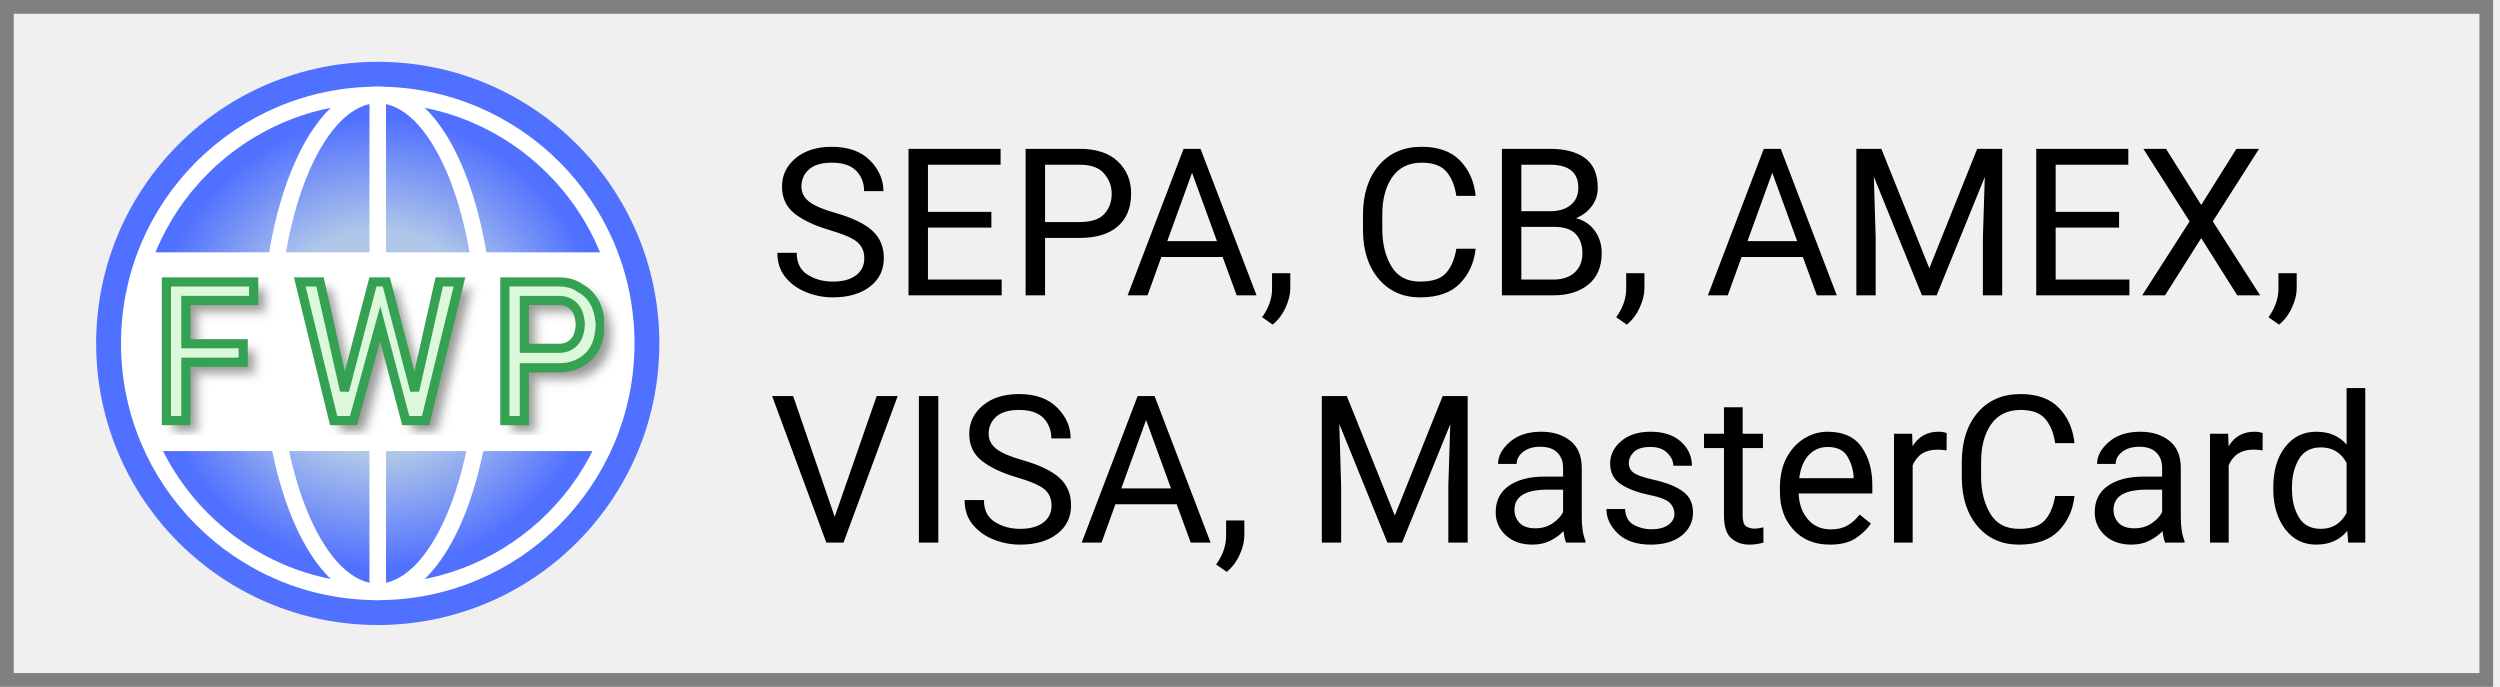
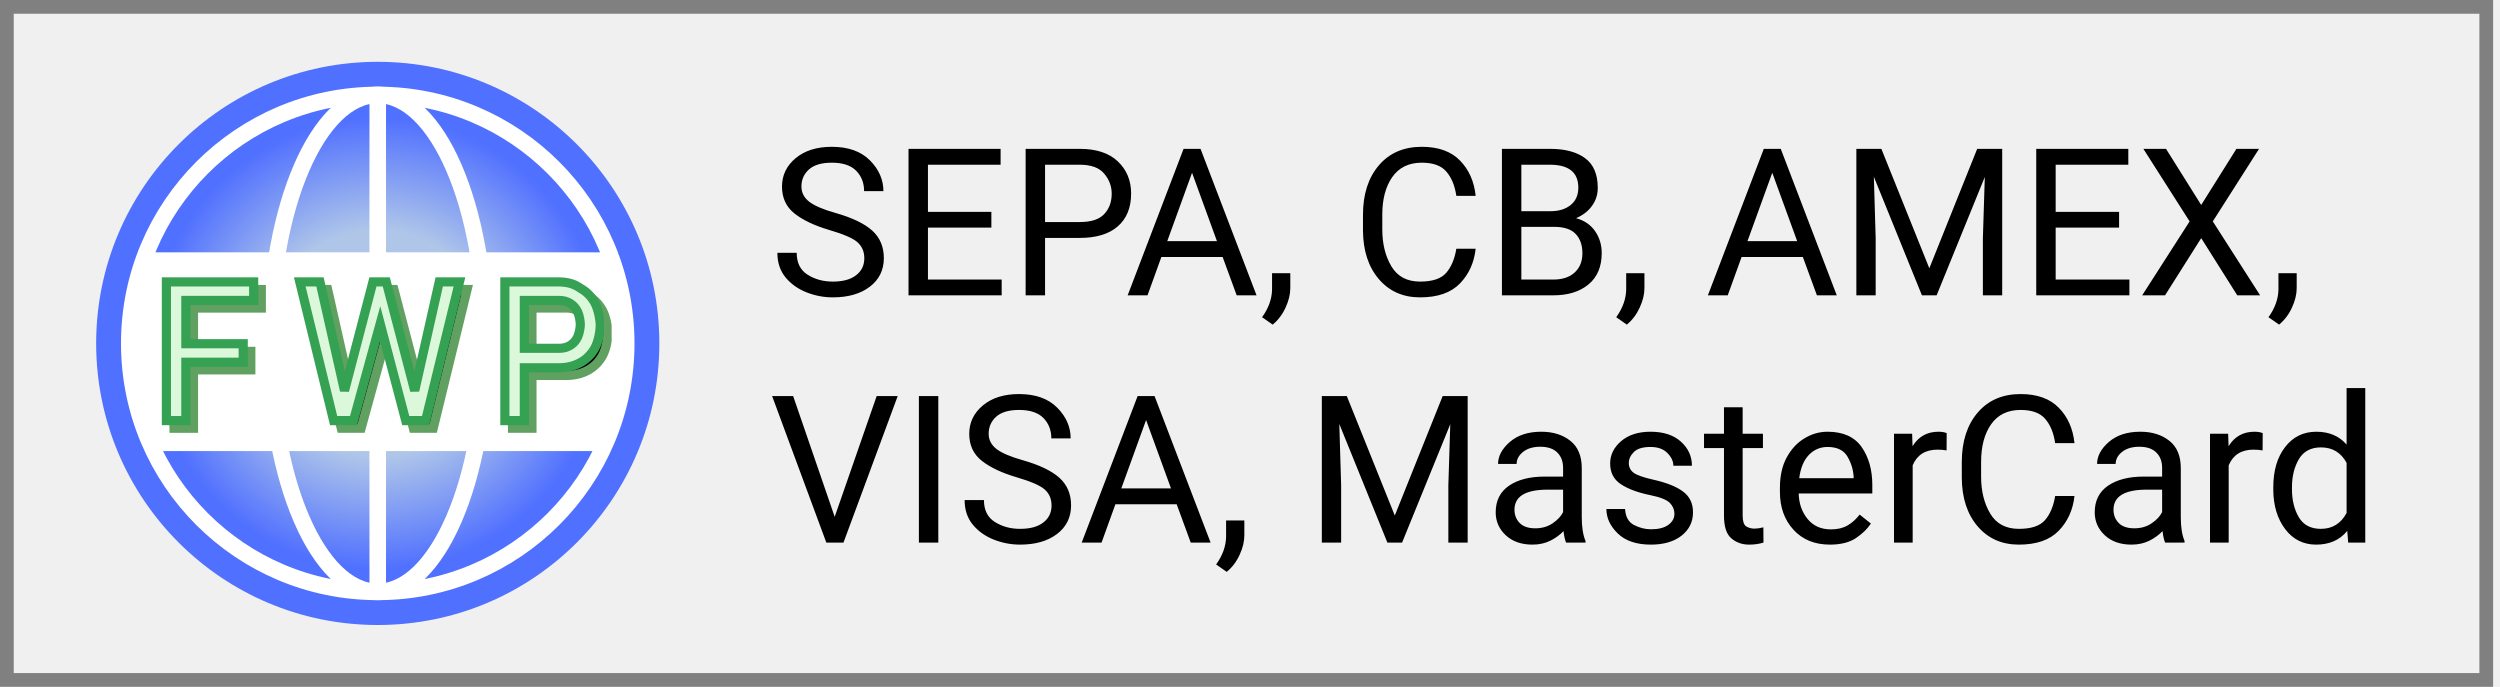
<svg xmlns="http://www.w3.org/2000/svg" width="364" height="100">
  <rect x="1" y="1" width="361" height="98" stroke="grey" stroke-width="2" fill="none" />
  <svg x="14" y="9" width="82" height="82" viewBox="0 0 68 68">
    <defs>
      <radialGradient id="browserWorld">
        <stop offset="0.4" stop-color="#afc6e9" />
        <stop offset="0.8" stop-color="#5070ff" />
      </radialGradient>
      <clipPath id="cardClip">
        <rect x="0" y="23" width="76" height="24" />
      </clipPath>
    </defs>
    <circle cx="34" cy="34" r="34" fill="url(#browserWorld)" />
    <g fill="none" stroke="white" stroke-width="2">
      <circle cx="34" cy="34" r="30" />
      <ellipse cx="34" cy="34" rx="13" ry="30" />
      <line x1="34" y1="4" x2="34" y2="64" />
    </g>
    <circle cx="34" cy="34" r="30" fill="white" clip-path="url(#cardClip)" />
  </svg>
  <svg viewBox="0 0 146 54" x="20.5" y="40" width="70" height="24">
-     <defs>
-       <filter id="fwpShaddow">
-         <feGaussianBlur stdDeviation="1.5" />
-       </filter>
-     </defs>
    <symbol id="fwp" width="148" height="50">
      <path d="M 31.231,2.354 V 8.417 H 9.012 v 14.187 h 18.782 v 6.063 H 9.012 v 19.125 h -6.375 V 2.354 Z" />
      <path d="m 70.3,2.354 h 4.375 l 9.312,35.625 8.031,-35.625 h 6.625 L 87.55,47.792 h -6.5 l -8.375,-31.75 -8.75,31.75 h -6.5 L 46.331,2.354 h 6.625 l 8.031,35.625 z" />
      <path d="m 113.519,47.792 h 6.375 v -17.3 c 0,0 9.904,-2.09e-4 11.219,-3.36e-4 2.708,0 5.094,-0.573 7.156,-1.719 2.062,-1.146 3.656,-2.76 4.781,-4.844 1.146,-2.104 1.714,-5.499 1.719,-7.312 0.005,-1.814 -0.595,-5.101 -1.719,-7.312 -1.125,-2.104 -2.719,-3.729 -4.781,-4.875 C 136.206,2.937 133.821,2.354 131.113,2.354 h -17.593 z M 119.894,8.417 h 11.437 c 1.375,0 2.583,0.333 3.625,1 1.042,0.646 1.844,1.562 2.406,2.75 0.583,1.188 0.866,3.235 0.875,4.125 0.009,0.89 -0.299,2.837 -0.875,4.094 -0.562,1.188 -1.365,2.104 -2.406,2.75 -1.042,0.646 -2.25,0.969 -3.625,0.969 -1.349,-1.5e-5 -11.437,-1.64e-4 -11.437,-1.64e-4 z" />
    </symbol>
-     <use href="#fwp" x="3" y="3" fill="black" opacity="0.4" stroke="black" stroke-opacity="0.4" stroke-width="3" filter="url(#fwpShaddow)" />
+     <use href="#fwp" x="2.5" y="2.5" stroke="#60a060" stroke-width="3" />
    <use href="#fwp" fill="#dcf8db" stroke="#35a152" stroke-width="3" />
  </svg>
  <text font-size="30" font-family="Roboto,sans-serif">
    <tspan x="112" y="43">SEPA, CB, AMEX,</tspan>
    <tspan x="112" y="79">VISA, MasterCard</tspan>
  </text>
</svg>
